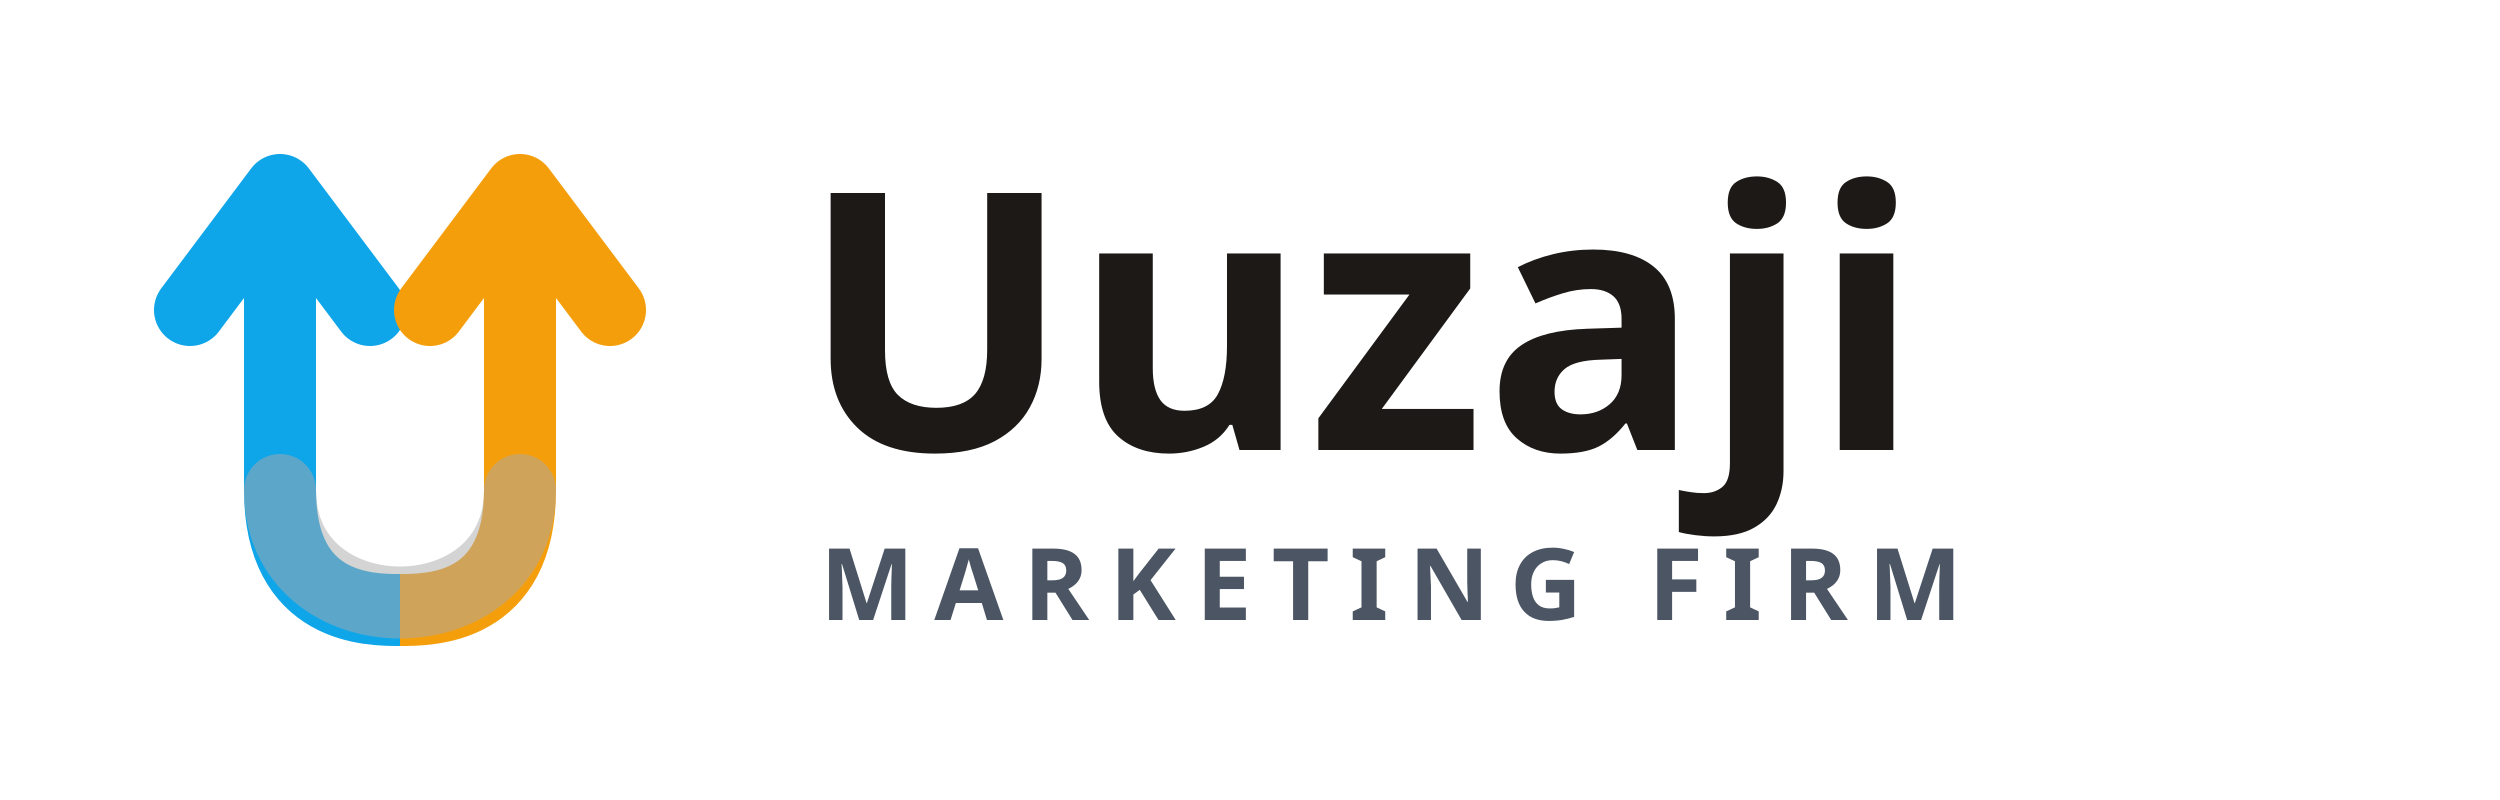
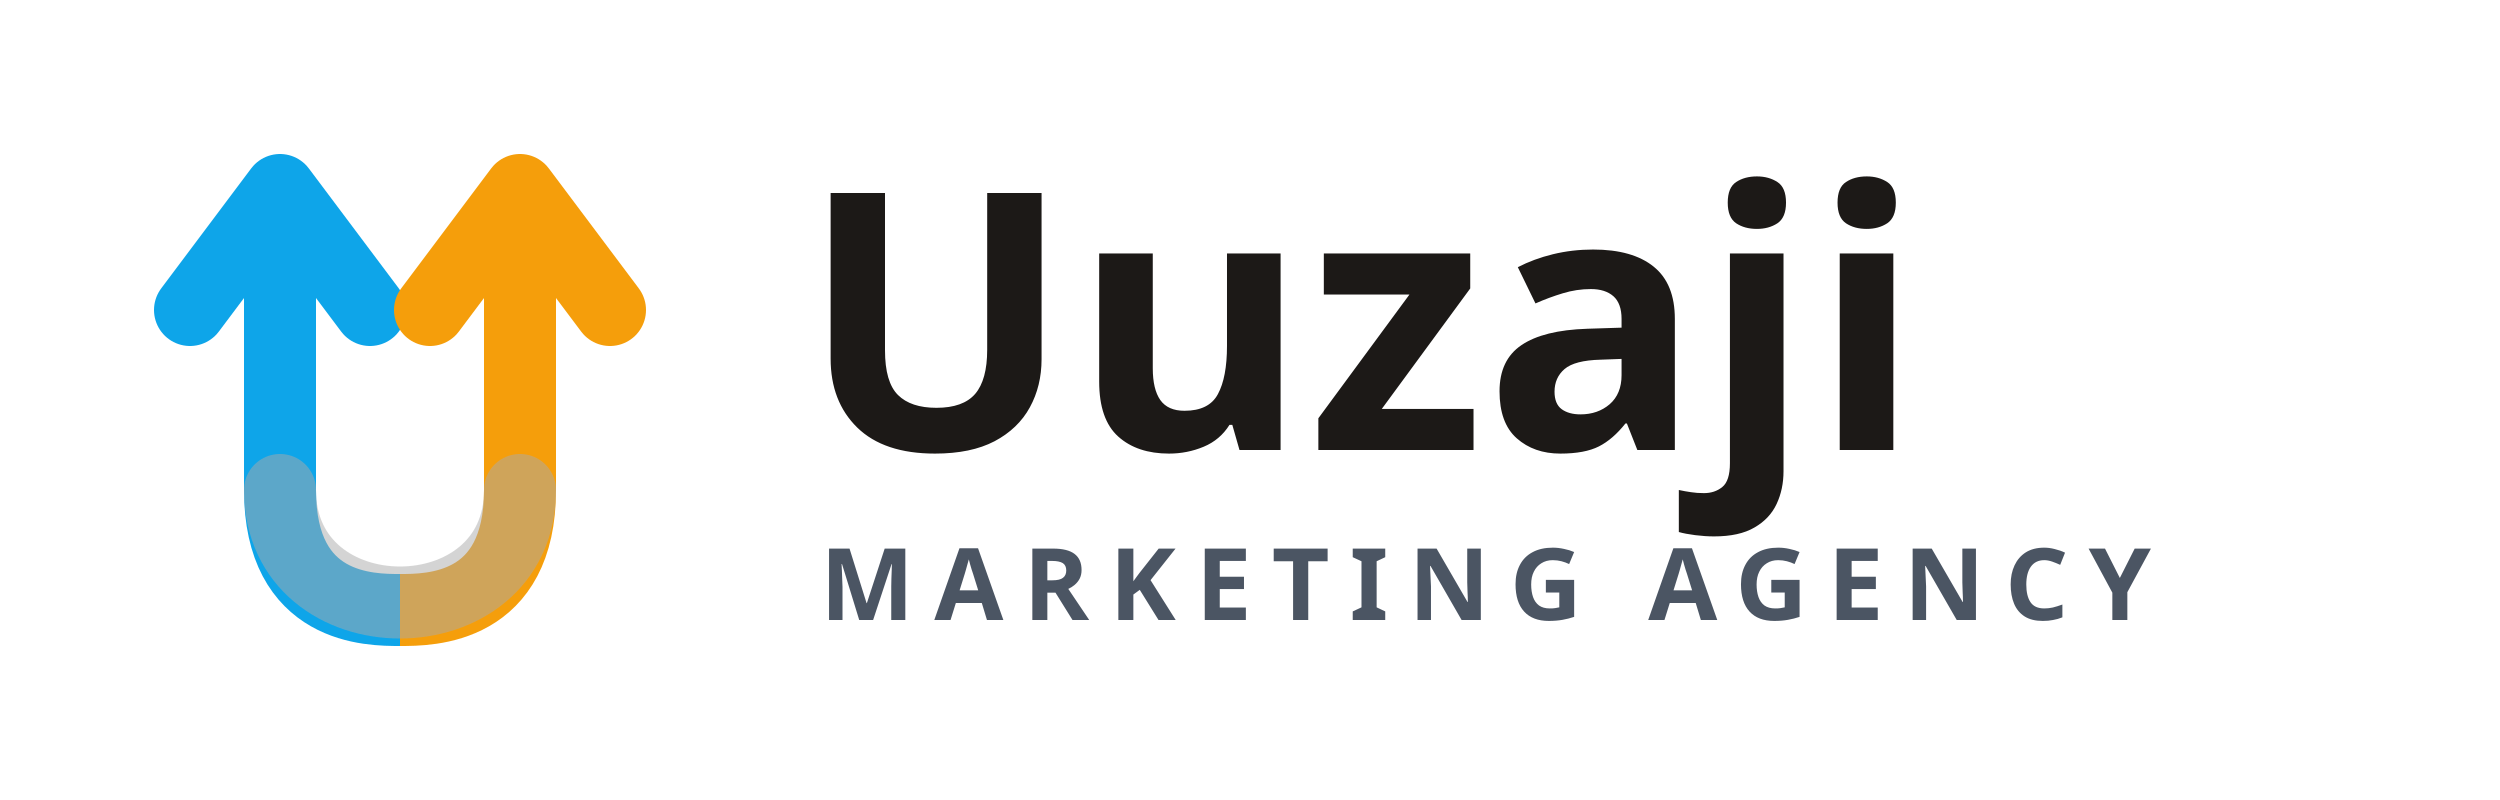
<svg xmlns="http://www.w3.org/2000/svg" width="250" height="80" viewBox="0 0 250 80" fill="none">
  <g transform="translate(10, 10) scale(0.6)">
    <path d="M30 20 L30 65 C30 85 45 85 50 85 C45 85 30 85 30 65 L30 20" stroke="#0ea5e9" stroke-width="12" stroke-linecap="round" />
    <path d="M15 35 L30 15 L45 35" stroke="#0ea5e9" stroke-width="12" stroke-linecap="round" stroke-linejoin="round" />
    <path d="M70 20 L70 65 C70 85 55 85 50 85 C55 85 70 85 70 65 L70 20" stroke="#f59e0b" stroke-width="12" stroke-linecap="round" />
    <path d="M55 35 L70 15 L85 35" stroke="#f59e0b" stroke-width="12" stroke-linecap="round" stroke-linejoin="round" />
    <path d="M30 65 C30 90 70 90 70 65" stroke="#aaaaaa" stroke-width="12" stroke-linecap="round" opacity="0.5" />
  </g>
  <text x="80" y="45" font-family="sans-serif" font-weight="bold" font-size="36" fill="#1c1917">Uuzaji</text>
-   <text x="82" y="62" font-family="sans-serif" font-weight="bold" font-size="10" fill="#4b5563" letter-spacing="0.2em">MARKETING FIRM</text>
+   <text x="82" y="62" font-family="sans-serif" font-weight="bold" font-size="10" fill="#4b5563" letter-spacing="0.2em">MARKETING AGENCY</text>
</svg>
